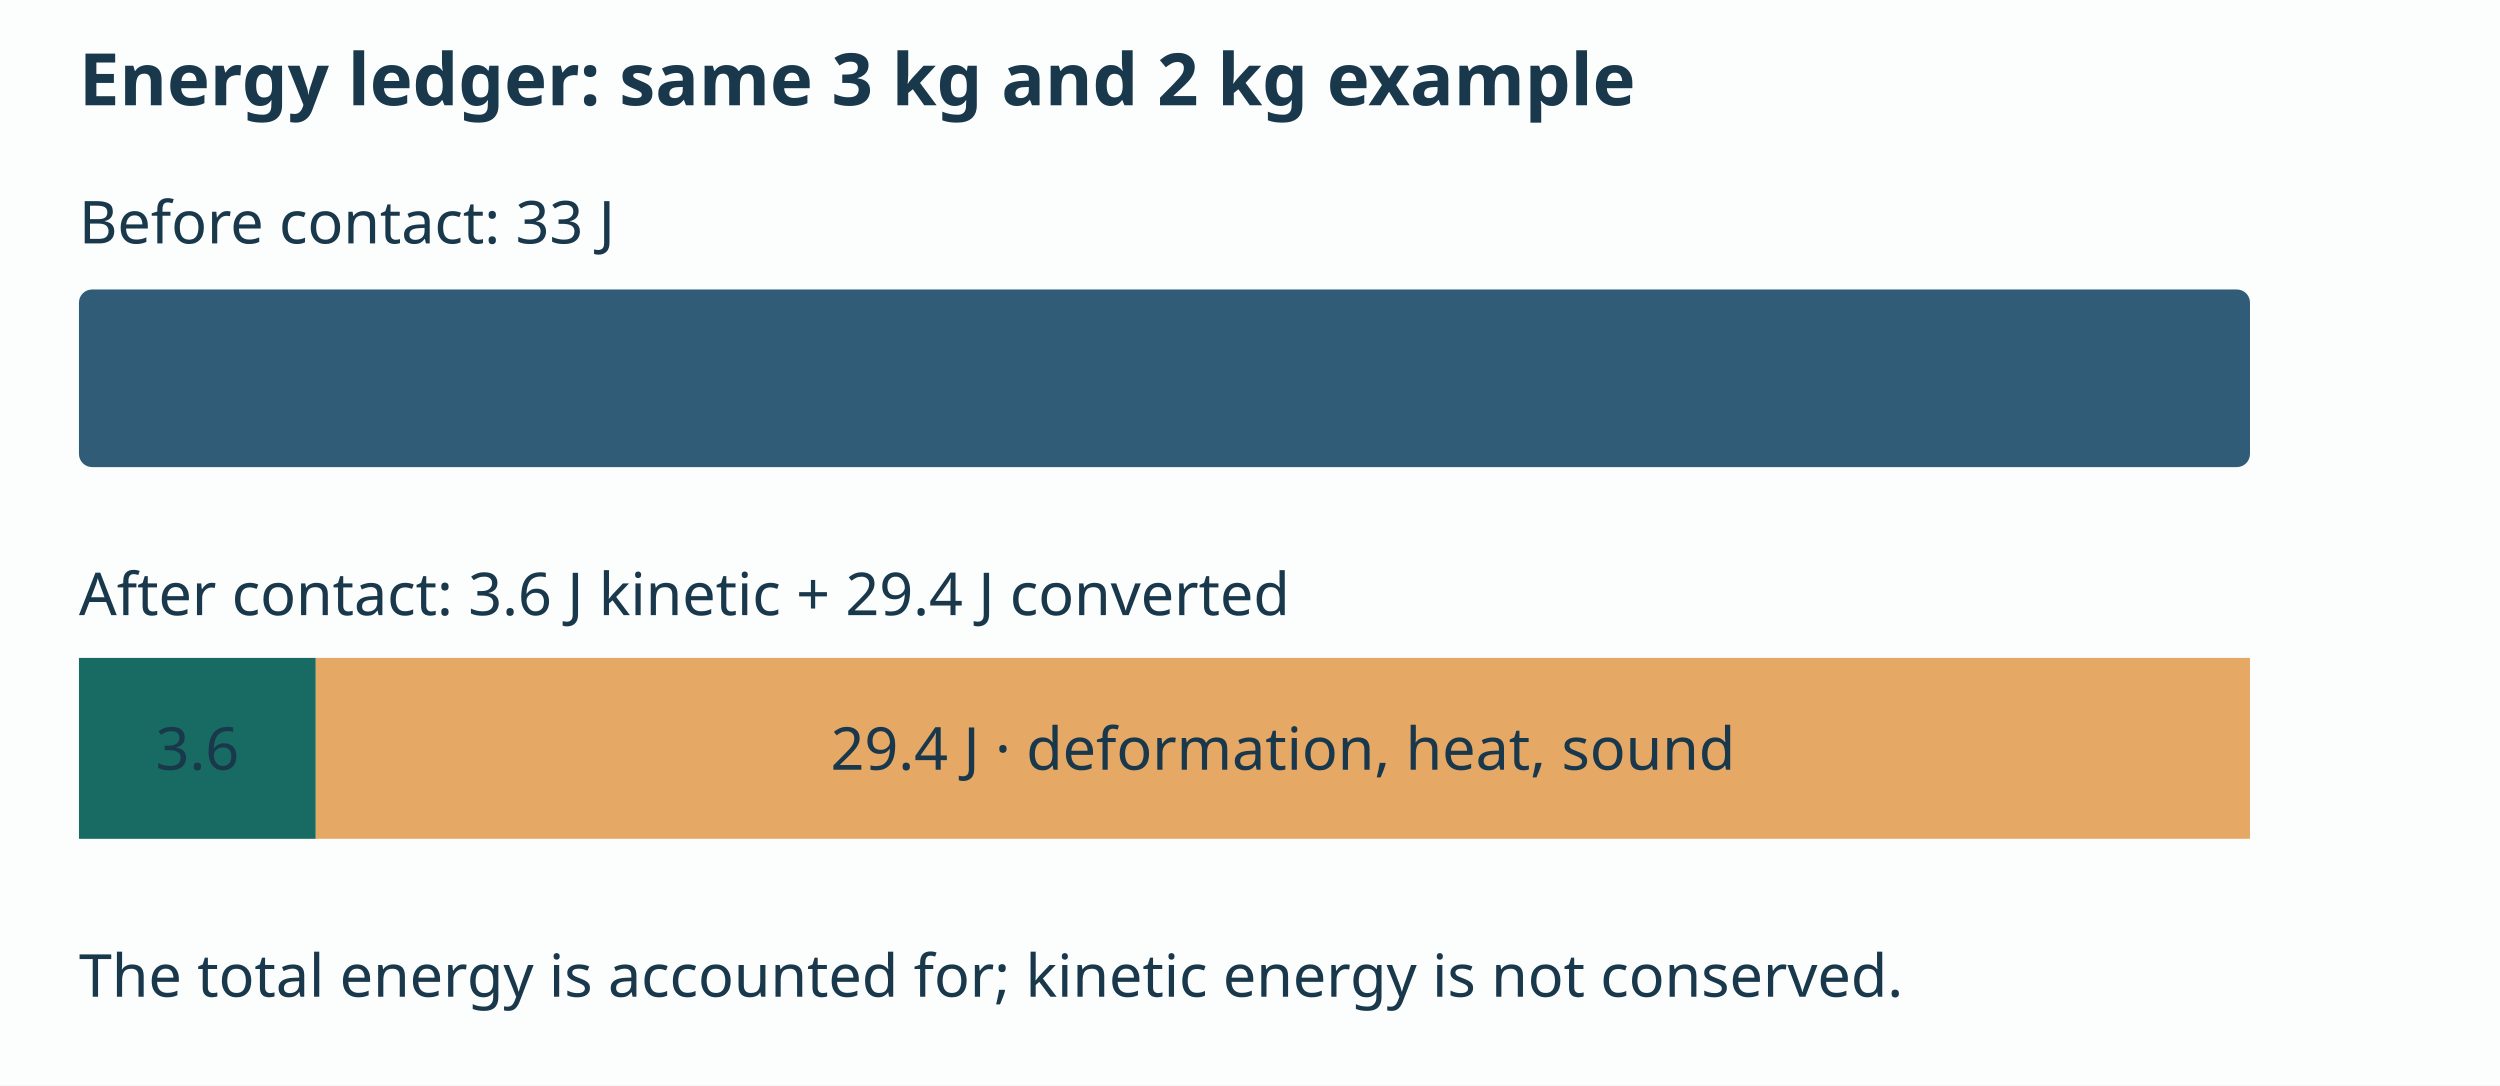
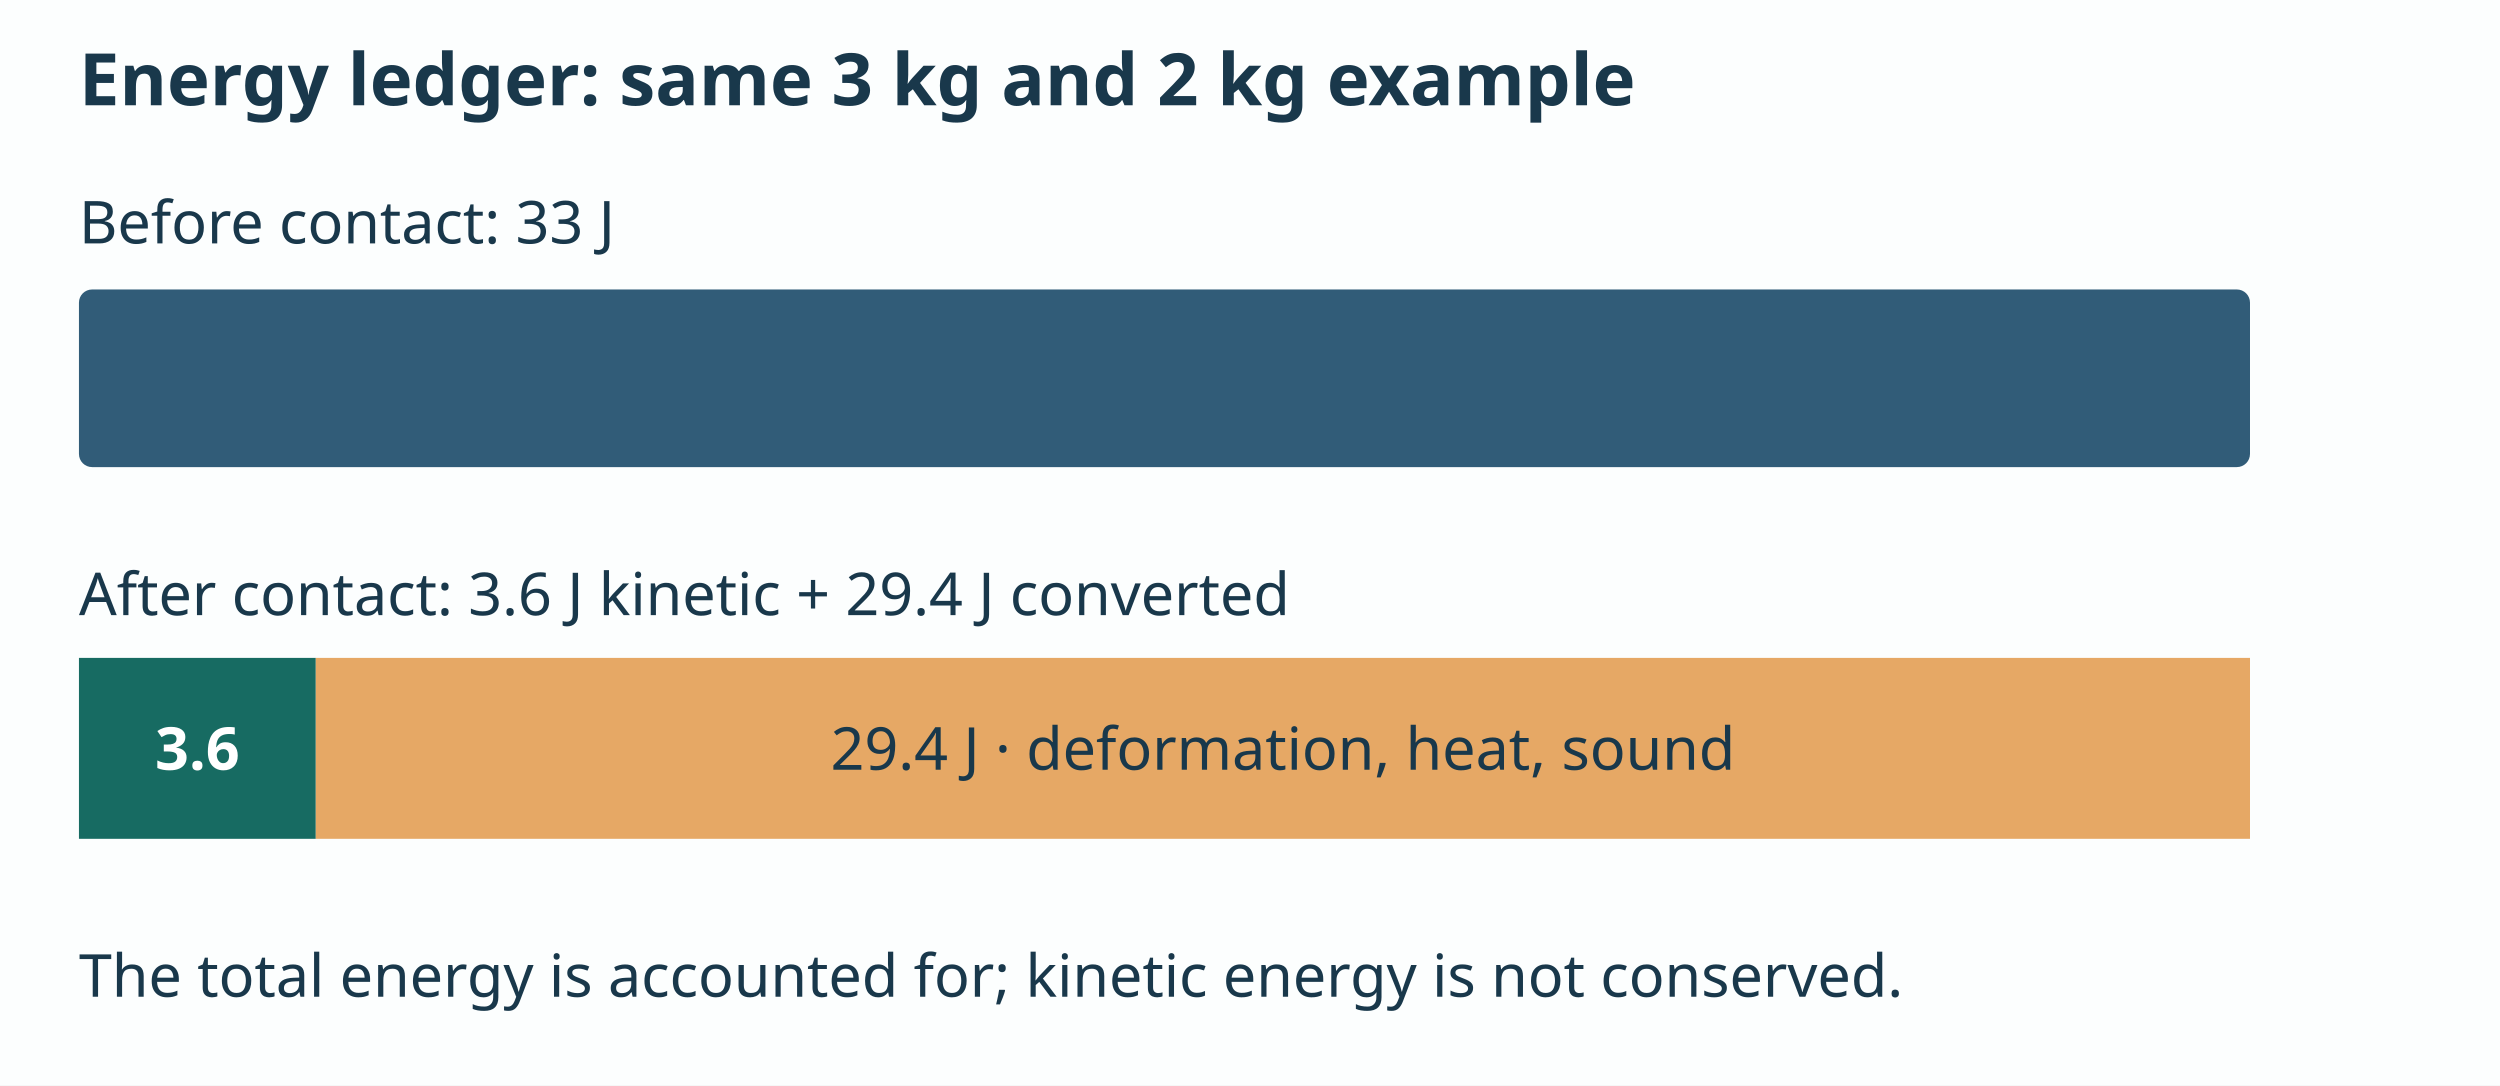
<svg xmlns="http://www.w3.org/2000/svg" viewBox="0 0 760 330" role="img" aria-labelledby="title desc">
  <defs>
    <marker id="a" markerWidth="9" markerHeight="9" refX="7" refY="4.5" orient="auto">
      <path d="M0 0L8 4.5L0 9Z" fill="#176b62" />
    </marker>
    <marker id="r" markerWidth="9" markerHeight="9" refX="7" refY="4.5" orient="auto">
      <path d="M0 0L8 4.5L0 9Z" fill="#b35b34" />
    </marker>
  </defs>
  <style>text{font:18px system-ui,sans-serif;fill:#19384b}.title{font-weight:bold;font-size:22px}.a{fill:#e1eff7;stroke:#315c78;stroke-width:2.5}.b{fill:#dff3e9;stroke:#176b62;stroke-width:2.5}.arrow{stroke:#176b62;stroke-width:3;marker-end:url(#a);fill:none}.force{stroke:#b35b34;stroke-width:3;marker-end:url(#r);fill:none}.line{stroke:#668294;stroke-width:2.5;fill:none}.dash{stroke:#8296a0;stroke-dasharray:5 5;fill:none}</style>
  <rect width="760" height="330" fill="#fcfefe" />
  <text x="24" y="32" text-anchor="start" class="title">Energy ledger: same 3 kg and 2 kg example</text>
  <text x="24" y="74" text-anchor="start">Before contact: 33 J</text>
  <rect x="24" y="88" width="660" height="54" fill="#315c78" rx="4" />
  <text x="24" y="187" text-anchor="start">After contact: 3.6 J kinetic + 29.4 J converted</text>
  <rect x="24" y="200" width="72" height="55" fill="#176b62" />
  <rect x="96" y="200" width="588" height="55" fill="#e6a865" />
-   <text x="60" y="234" text-anchor="middle">3.6</text>
+   <text x="60" y="234" text-anchor="middle" style="fill:#fff;font-weight:700">3.6</text>
  <text x="390" y="234" text-anchor="middle">29.4 J · deformation, heat, sound</text>
  <text x="24" y="303" text-anchor="start">The total energy is accounted for; kinetic energy is not conserved.</text>
</svg>
